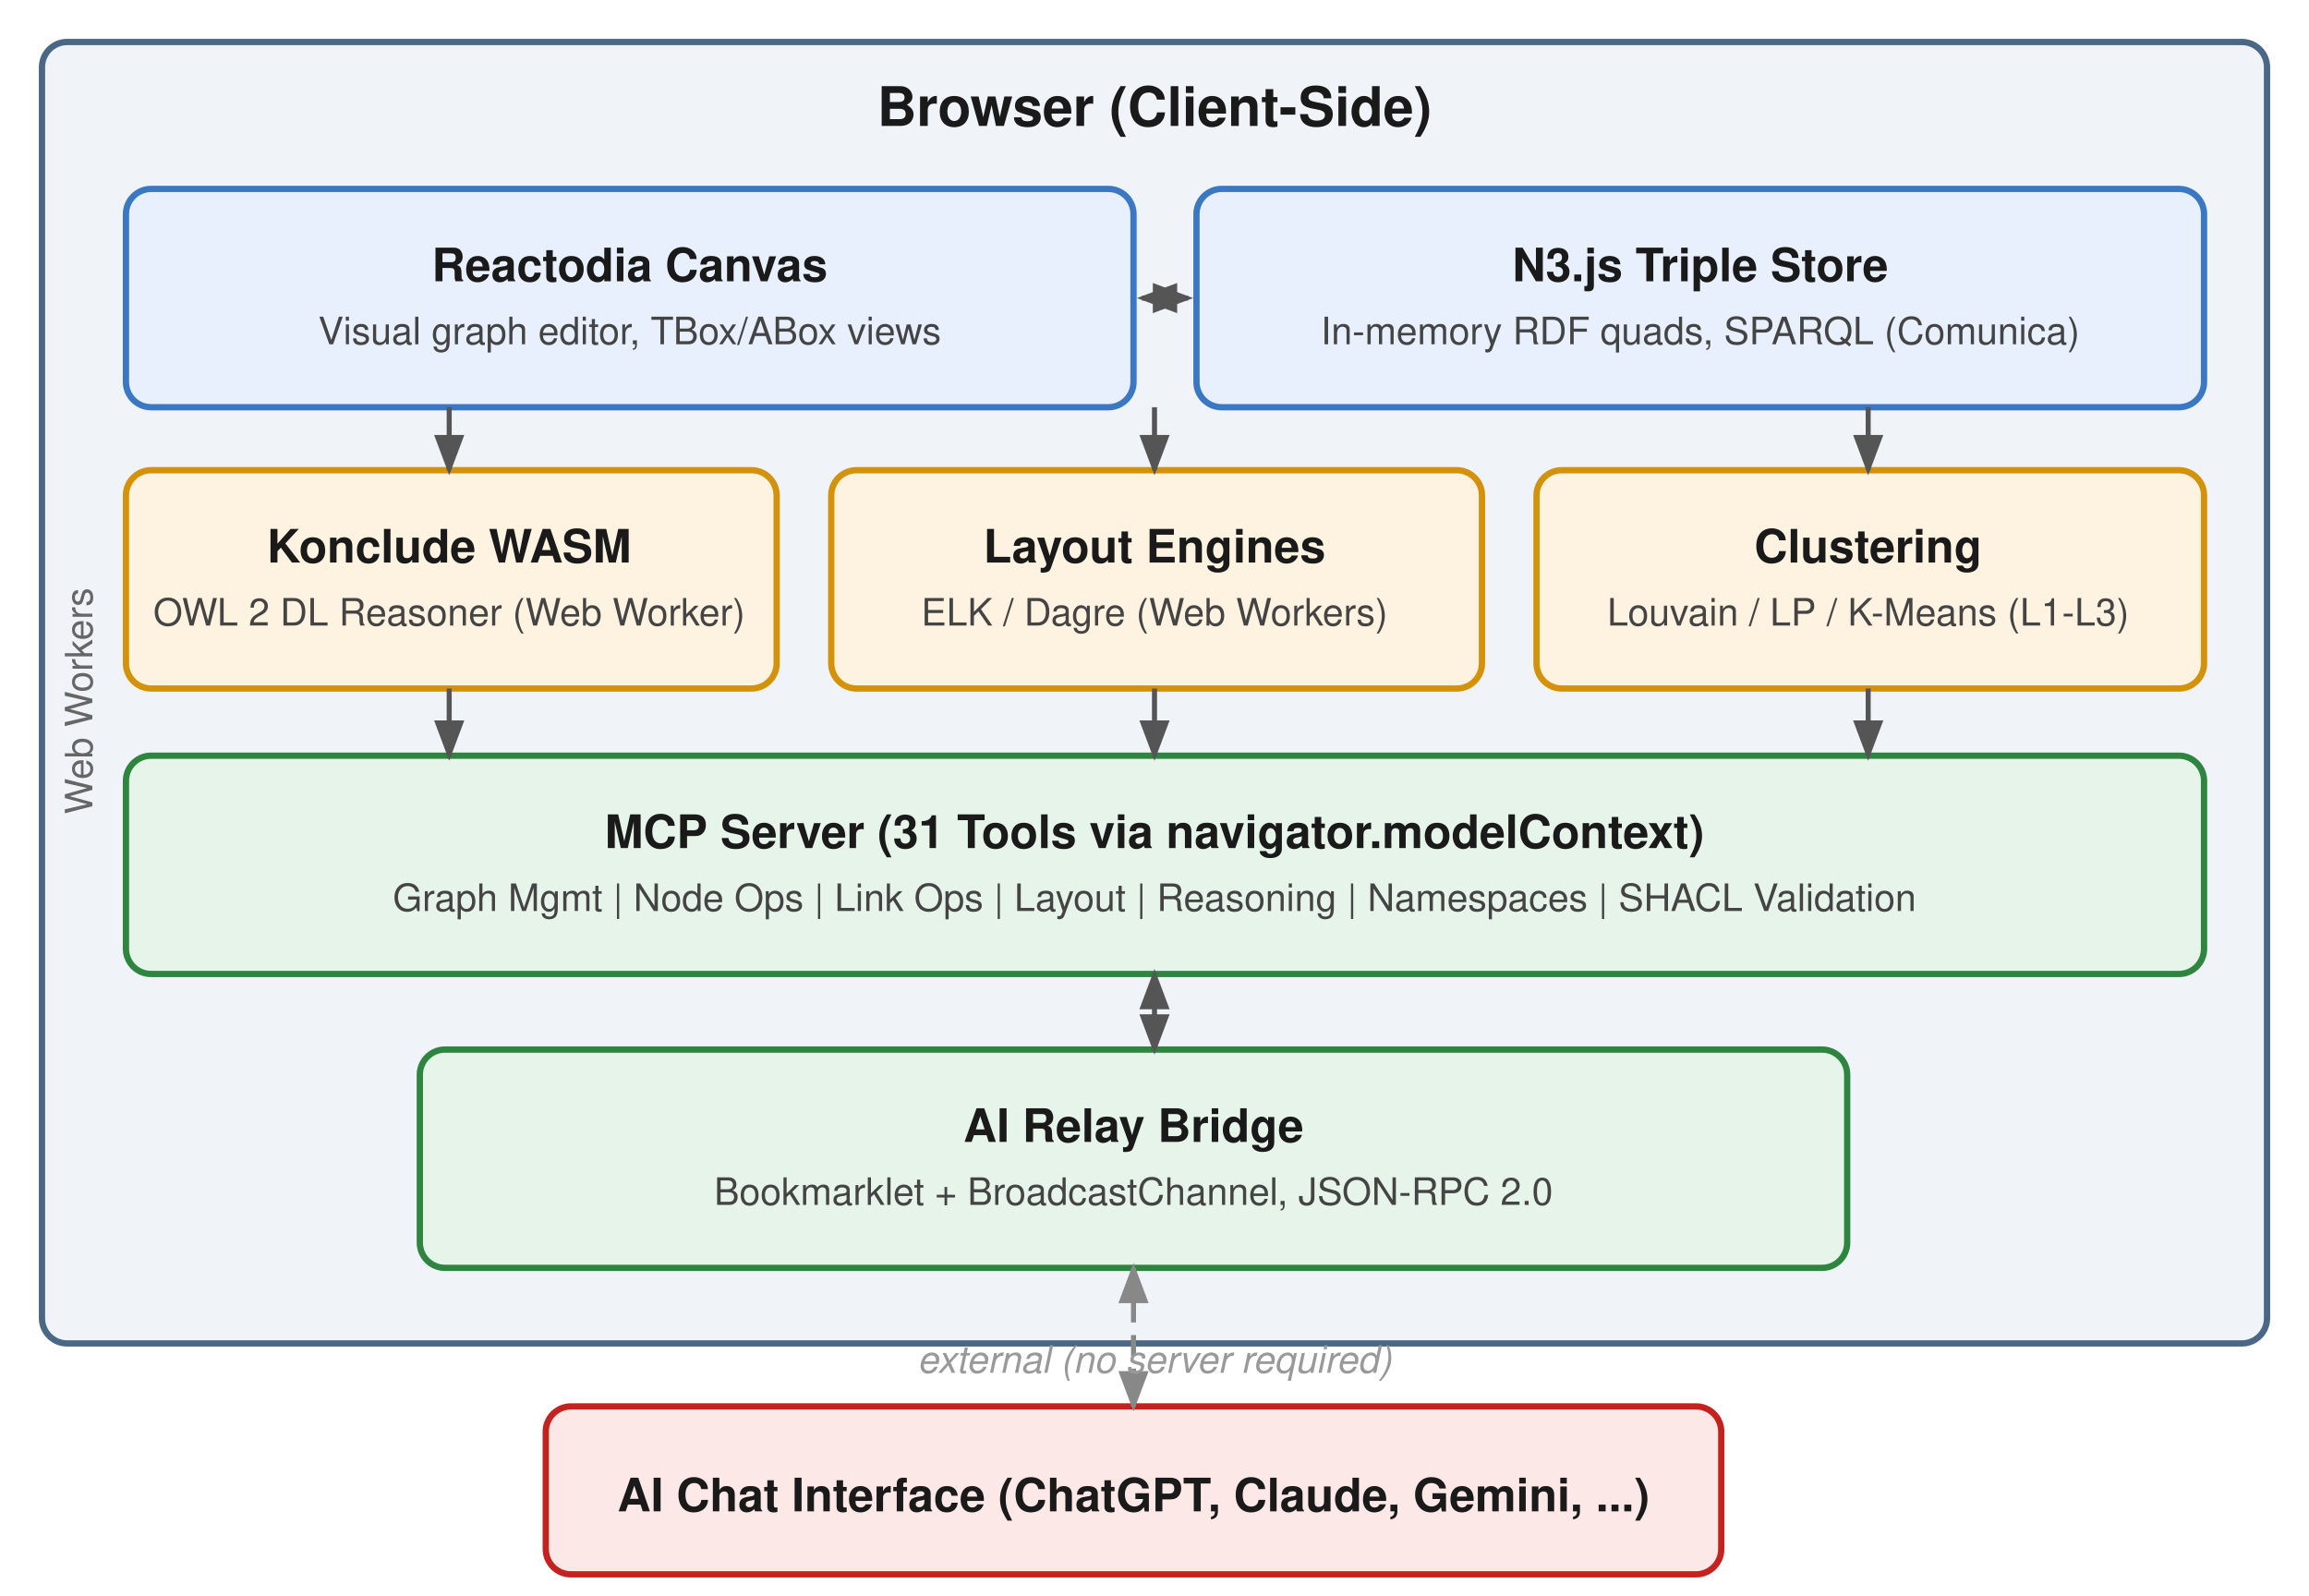
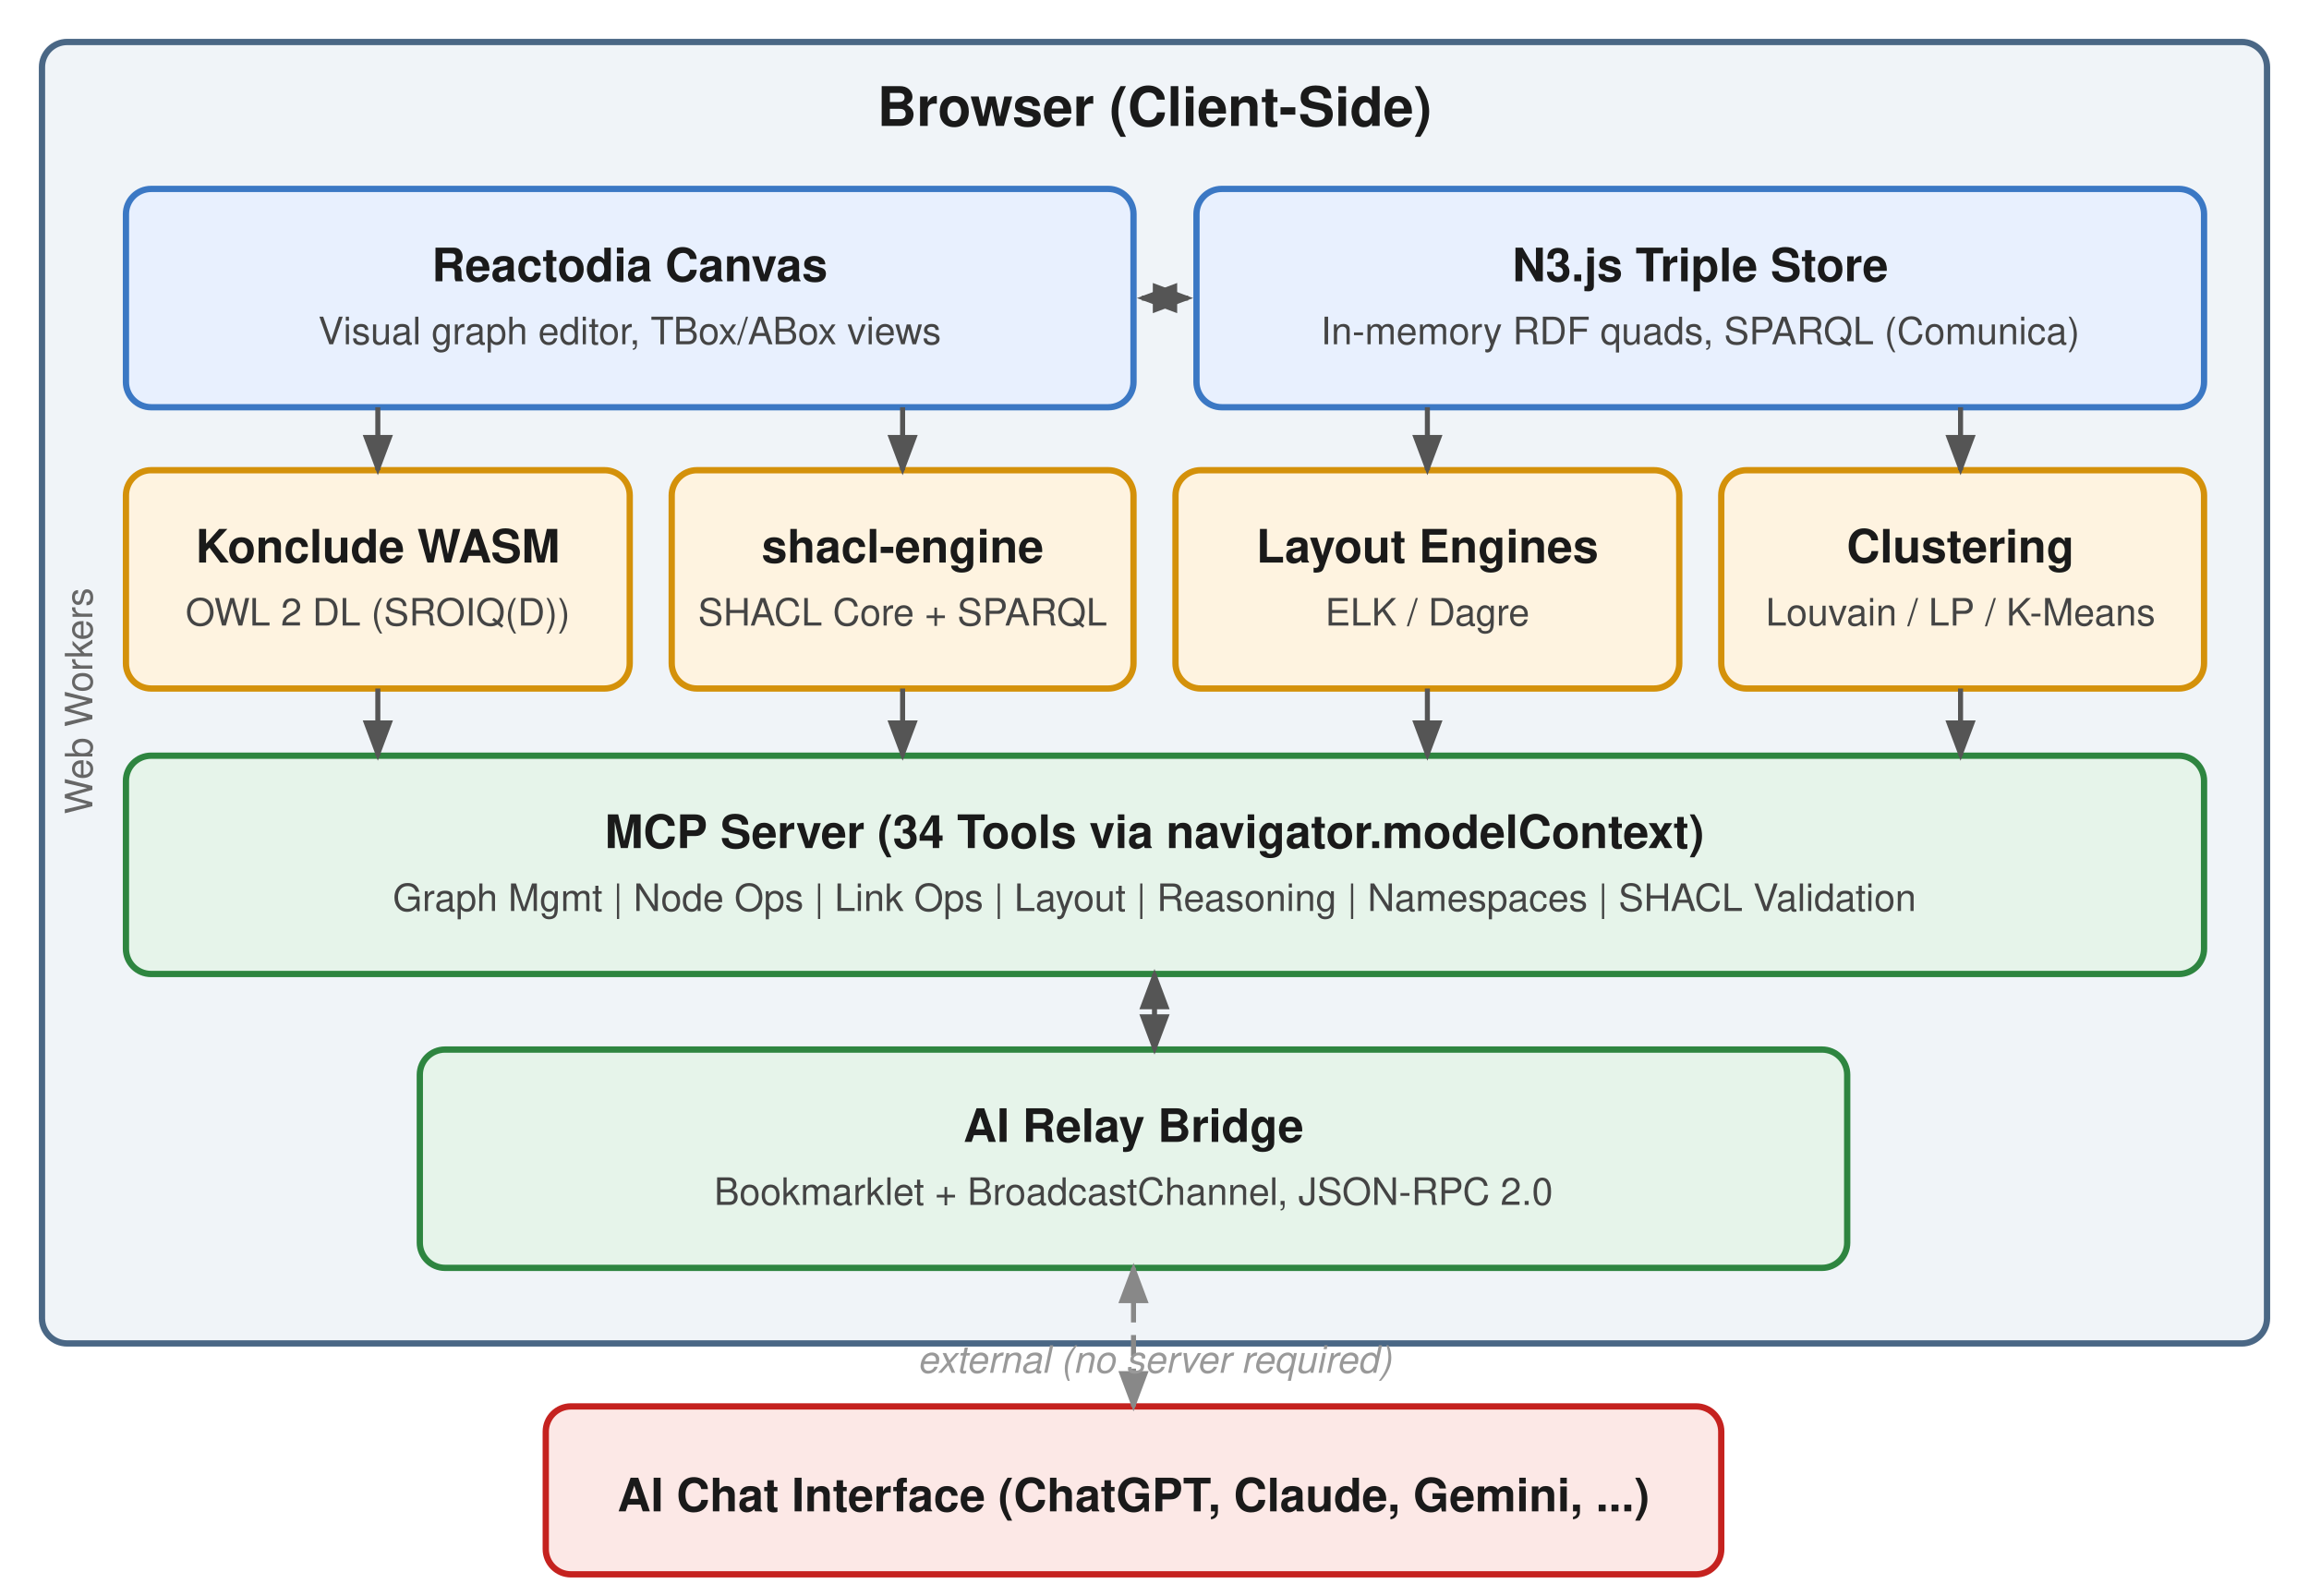
<svg xmlns="http://www.w3.org/2000/svg" width="550" height="380" viewBox="0 0 550 380">
  <defs>
    <style>
      .box { rx: 6; ry: 6; stroke-width: 1.5; }
      .browser-box { fill: #f0f4f8; stroke: #4a6785; }
      .core-box { fill: #e8f0fe; stroke: #3b78c4; }
      .worker-box { fill: #fef3e0; stroke: #d4910a; }
      .mcp-box { fill: #e6f4ea; stroke: #2e8540; }
      .external-box { fill: #fce8e6; stroke: #c5221f; }
      .label { font-family: "Helvetica Neue", Helvetica, Arial, sans-serif; fill: #1a1a1a; }
      .label-lg { font-size: 13px; font-weight: bold; }
      .label-md { font-size: 11px; font-weight: bold; }
      .label-sm { font-size: 10px; }
      .label-xs { font-size: 9px; fill: #444; }
      .arrow { stroke: #555; stroke-width: 1.2; fill: none; marker-end: url(#arrowhead); }
      .arrow-bidir { stroke: #555; stroke-width: 1.2; fill: none; marker-start: url(#arrowhead-rev); marker-end: url(#arrowhead); }
      .arrow-dashed { stroke: #888; stroke-width: 1.2; fill: none; stroke-dasharray: 5,3; marker-end: url(#arrowhead-gray); }
      .arrow-bidir-dashed { stroke: #888; stroke-width: 1.2; fill: none; stroke-dasharray: 5,3; marker-start: url(#arrowhead-gray-rev); marker-end: url(#arrowhead-gray); }
      .brace-text { font-size: 9px; fill: #666; font-family: "Helvetica Neue", Helvetica, Arial, sans-serif; }
    </style>
    <marker id="arrowhead" markerWidth="8" markerHeight="6" refX="7" refY="3" orient="auto">
      <polygon points="0 0, 8 3, 0 6" fill="#555" />
    </marker>
    <marker id="arrowhead-rev" markerWidth="8" markerHeight="6" refX="1" refY="3" orient="auto">
      <polygon points="8 0, 0 3, 8 6" fill="#555" />
    </marker>
    <marker id="arrowhead-gray" markerWidth="8" markerHeight="6" refX="7" refY="3" orient="auto">
      <polygon points="0 0, 8 3, 0 6" fill="#888" />
    </marker>
    <marker id="arrowhead-gray-rev" markerWidth="8" markerHeight="6" refX="1" refY="3" orient="auto">
      <polygon points="8 0, 0 3, 8 6" fill="#888" />
    </marker>
  </defs>
  <rect x="10" y="10" width="530" height="310" class="box browser-box" />
  <text x="275" y="30" text-anchor="middle" class="label label-lg">Browser (Client-Side)</text>
  <rect x="30" y="45" width="240" height="52" class="box core-box" />
  <text x="150" y="67" text-anchor="middle" class="label label-md">Reactodia Canvas</text>
  <text x="150" y="82" text-anchor="middle" class="label label-xs">Visual graph editor, TBox/ABox views</text>
  <rect x="285" y="45" width="240" height="52" class="box core-box" />
  <text x="405" y="67" text-anchor="middle" class="label label-md">N3.js Triple Store</text>
  <text x="405" y="82" text-anchor="middle" class="label label-xs">In-memory RDF quads, SPARQL (Comunica)</text>
  <line x1="272" y1="71" x2="283" y2="71" class="arrow-bidir" />
-   <rect x="30" y="112" width="155" height="52" class="box worker-box" />
-   <text x="107" y="134" text-anchor="middle" class="label label-md">Konclude WASM</text>
-   <text x="107" y="149" text-anchor="middle" class="label label-xs">OWL 2 DL Reasoner (Web Worker)</text>
-   <rect x="198" y="112" width="155" height="52" class="box worker-box" />
-   <text x="275" y="134" text-anchor="middle" class="label label-md">Layout Engines</text>
-   <text x="275" y="149" text-anchor="middle" class="label label-xs">ELK / Dagre (Web Workers)</text>
-   <rect x="366" y="112" width="159" height="52" class="box worker-box" />
-   <text x="445" y="134" text-anchor="middle" class="label label-md">Clustering</text>
-   <text x="445" y="149" text-anchor="middle" class="label label-xs">Louvain / LP / K-Means (L1-L3)</text>
+   <rect x="30" y="112" width="120" height="52" class="box worker-box" />
+   <text x="90" y="134" text-anchor="middle" class="label label-md">Konclude WASM</text>
+   <text x="90" y="149" text-anchor="middle" class="label label-xs">OWL 2 DL (SROIQ(D))</text>
+   <rect x="160" y="112" width="110" height="52" class="box worker-box" />
+   <text x="215" y="134" text-anchor="middle" class="label label-md">shacl-engine</text>
+   <text x="215" y="149" text-anchor="middle" class="label label-xs">SHACL Core + SPARQL</text>
+   <rect x="280" y="112" width="120" height="52" class="box worker-box" />
+   <text x="340" y="134" text-anchor="middle" class="label label-md">Layout Engines</text>
+   <text x="340" y="149" text-anchor="middle" class="label label-xs">ELK / Dagre</text>
+   <rect x="410" y="112" width="115" height="52" class="box worker-box" />
+   <text x="467" y="134" text-anchor="middle" class="label label-md">Clustering</text>
+   <text x="467" y="149" text-anchor="middle" class="label label-xs">Louvain / LP / K-Means</text>
  <text x="22" y="140" text-anchor="end" class="brace-text" transform="rotate(-90, 22, 140)">Web Workers</text>
-   <line x1="107" y1="97" x2="107" y2="112" class="arrow" />
-   <line x1="275" y1="97" x2="275" y2="112" class="arrow" />
-   <line x1="445" y1="97" x2="445" y2="112" class="arrow" />
+   <line x1="90" y1="97" x2="90" y2="112" class="arrow" />
+   <line x1="215" y1="97" x2="215" y2="112" class="arrow" />
+   <line x1="340" y1="97" x2="340" y2="112" class="arrow" />
+   <line x1="467" y1="97" x2="467" y2="112" class="arrow" />
  <rect x="30" y="180" width="495" height="52" class="box mcp-box" />
-   <text x="275" y="202" text-anchor="middle" class="label label-md">MCP Server (31 Tools via navigator.modelContext)</text>
+   <text x="275" y="202" text-anchor="middle" class="label label-md">MCP Server (34 Tools via navigator.modelContext)</text>
  <text x="275" y="217" text-anchor="middle" class="label label-xs">Graph Mgmt | Node Ops | Link Ops | Layout | Reasoning | Namespaces | SHACL Validation</text>
-   <line x1="107" y1="164" x2="107" y2="180" class="arrow" />
-   <line x1="275" y1="164" x2="275" y2="180" class="arrow" />
-   <line x1="445" y1="164" x2="445" y2="180" class="arrow" />
+   <line x1="90" y1="164" x2="90" y2="180" class="arrow" />
+   <line x1="215" y1="164" x2="215" y2="180" class="arrow" />
+   <line x1="340" y1="164" x2="340" y2="180" class="arrow" />
+   <line x1="467" y1="164" x2="467" y2="180" class="arrow" />
  <rect x="100" y="250" width="340" height="52" class="box mcp-box" />
  <text x="270" y="272" text-anchor="middle" class="label label-md">AI Relay Bridge</text>
  <text x="270" y="287" text-anchor="middle" class="label label-xs">Bookmarklet + BroadcastChannel, JSON-RPC 2.0</text>
  <line x1="275" y1="232" x2="275" y2="250" class="arrow-bidir" />
  <rect x="130" y="335" width="280" height="40" class="box external-box" />
  <text x="270" y="360" text-anchor="middle" class="label label-md">AI Chat Interface (ChatGPT, Claude, Gemini, ...)</text>
  <line x1="270" y1="302" x2="270" y2="335" class="arrow-bidir-dashed" />
  <text x="275" y="327" text-anchor="middle" class="label label-xs" style="fill: #999; font-style: italic;">external (no server required)</text>
</svg>
